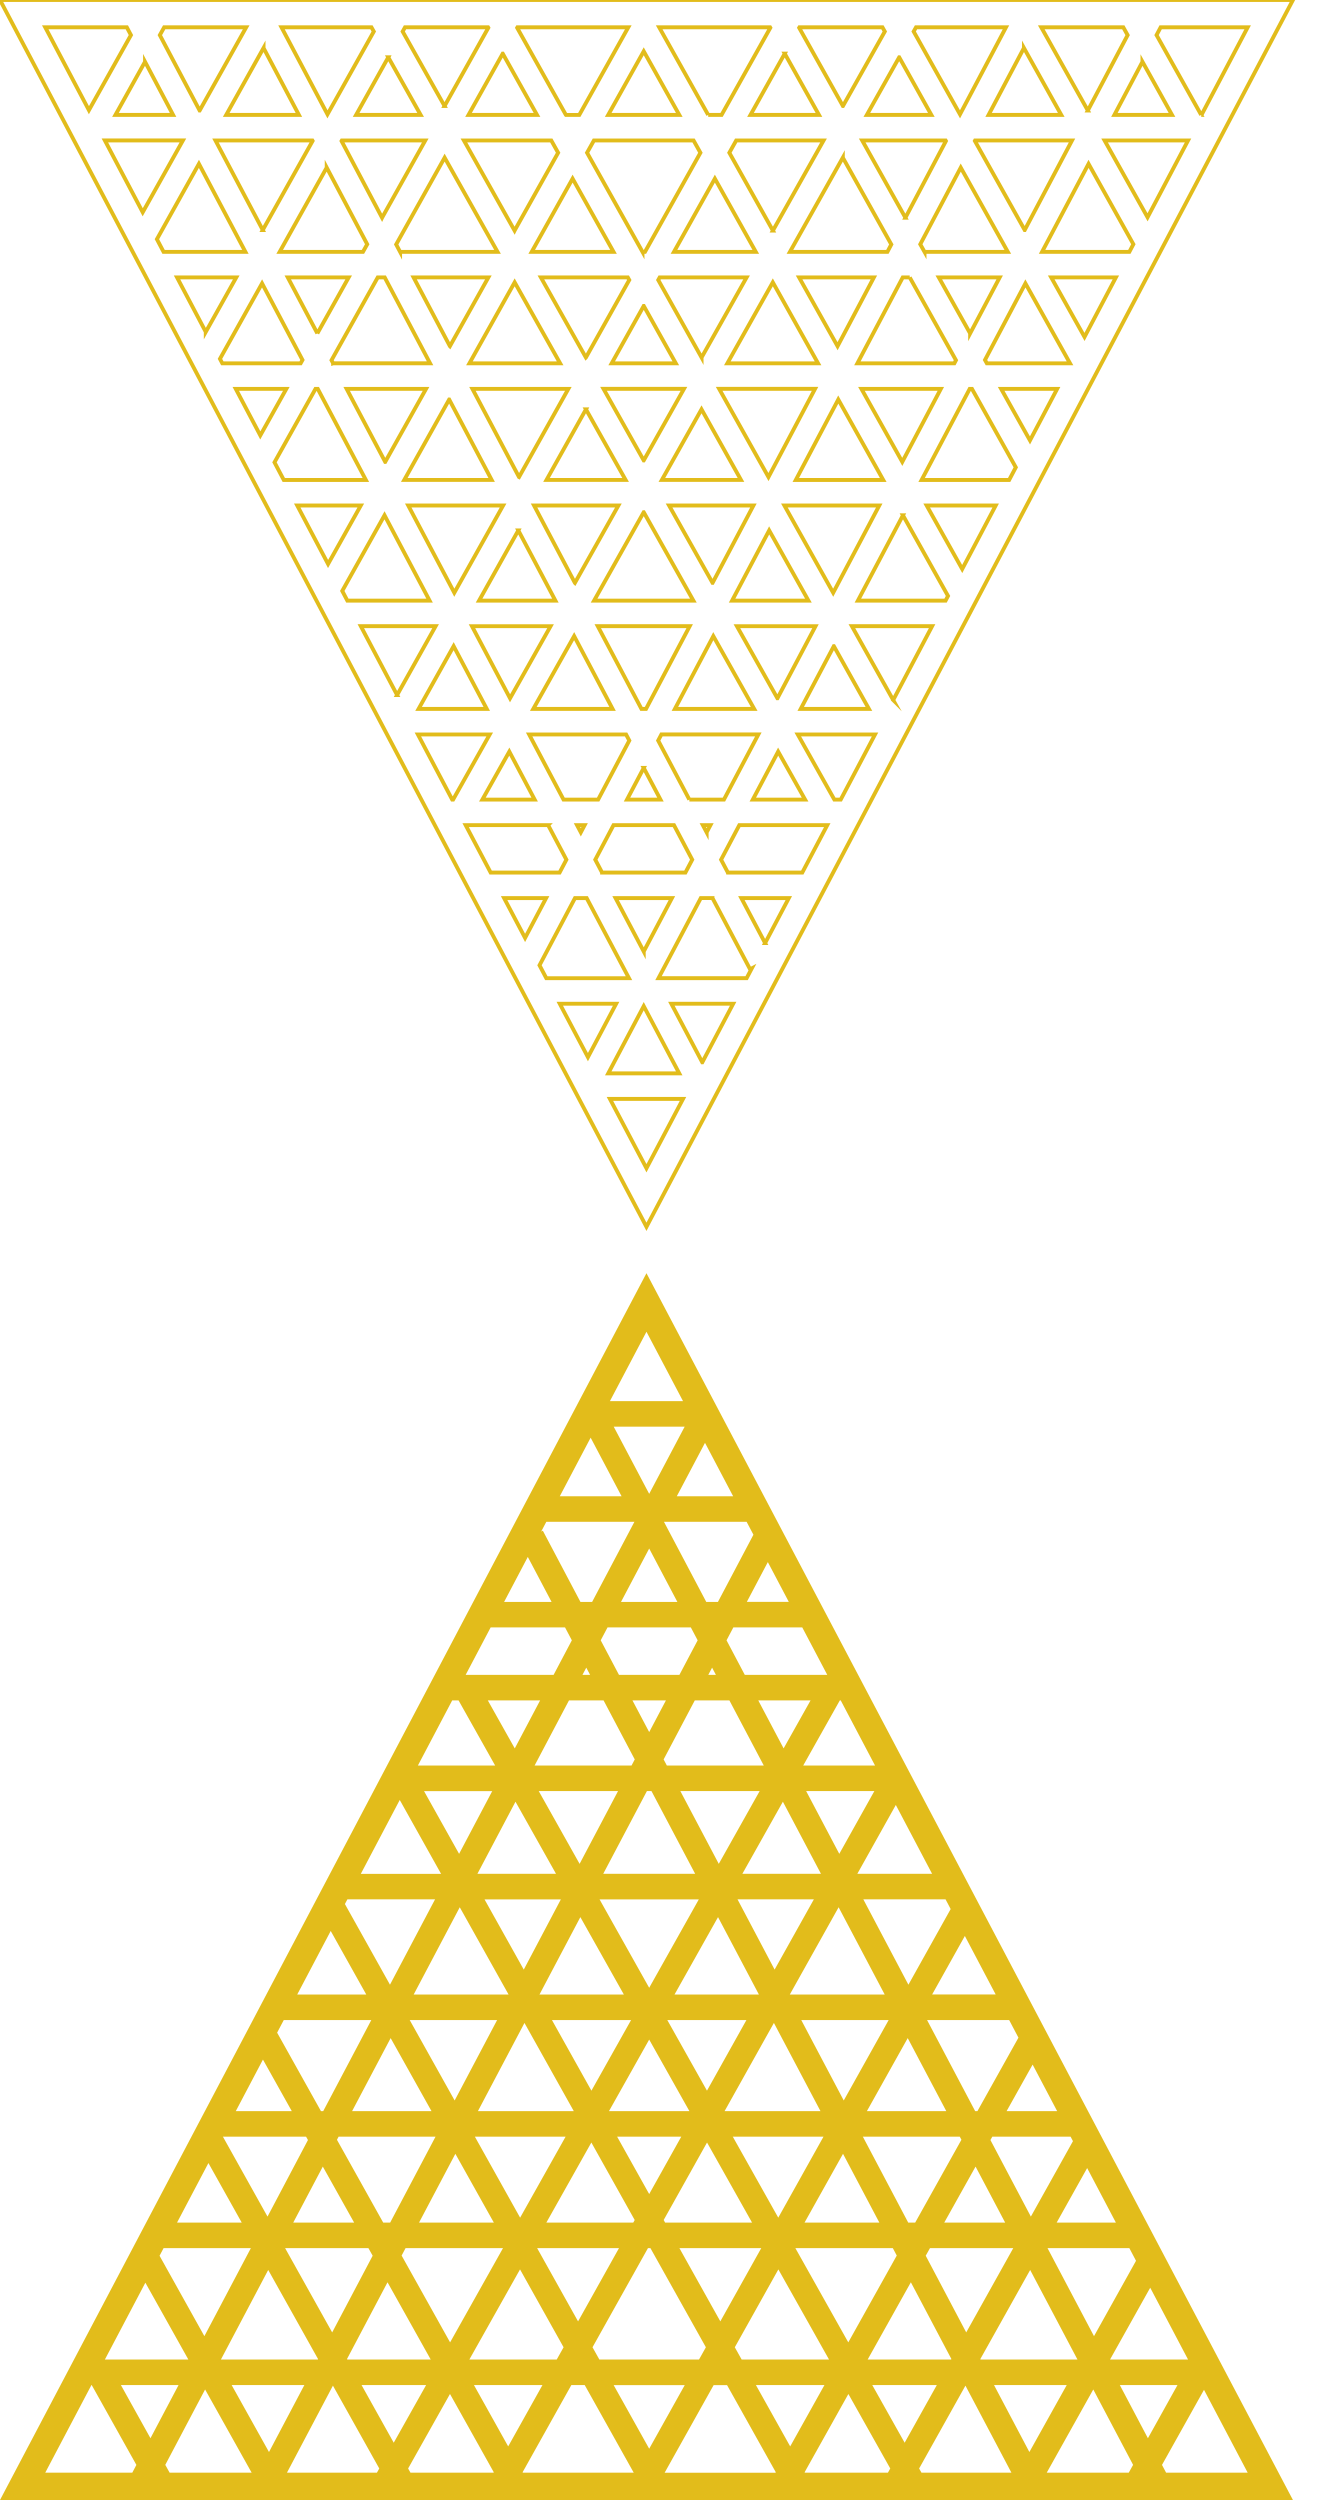
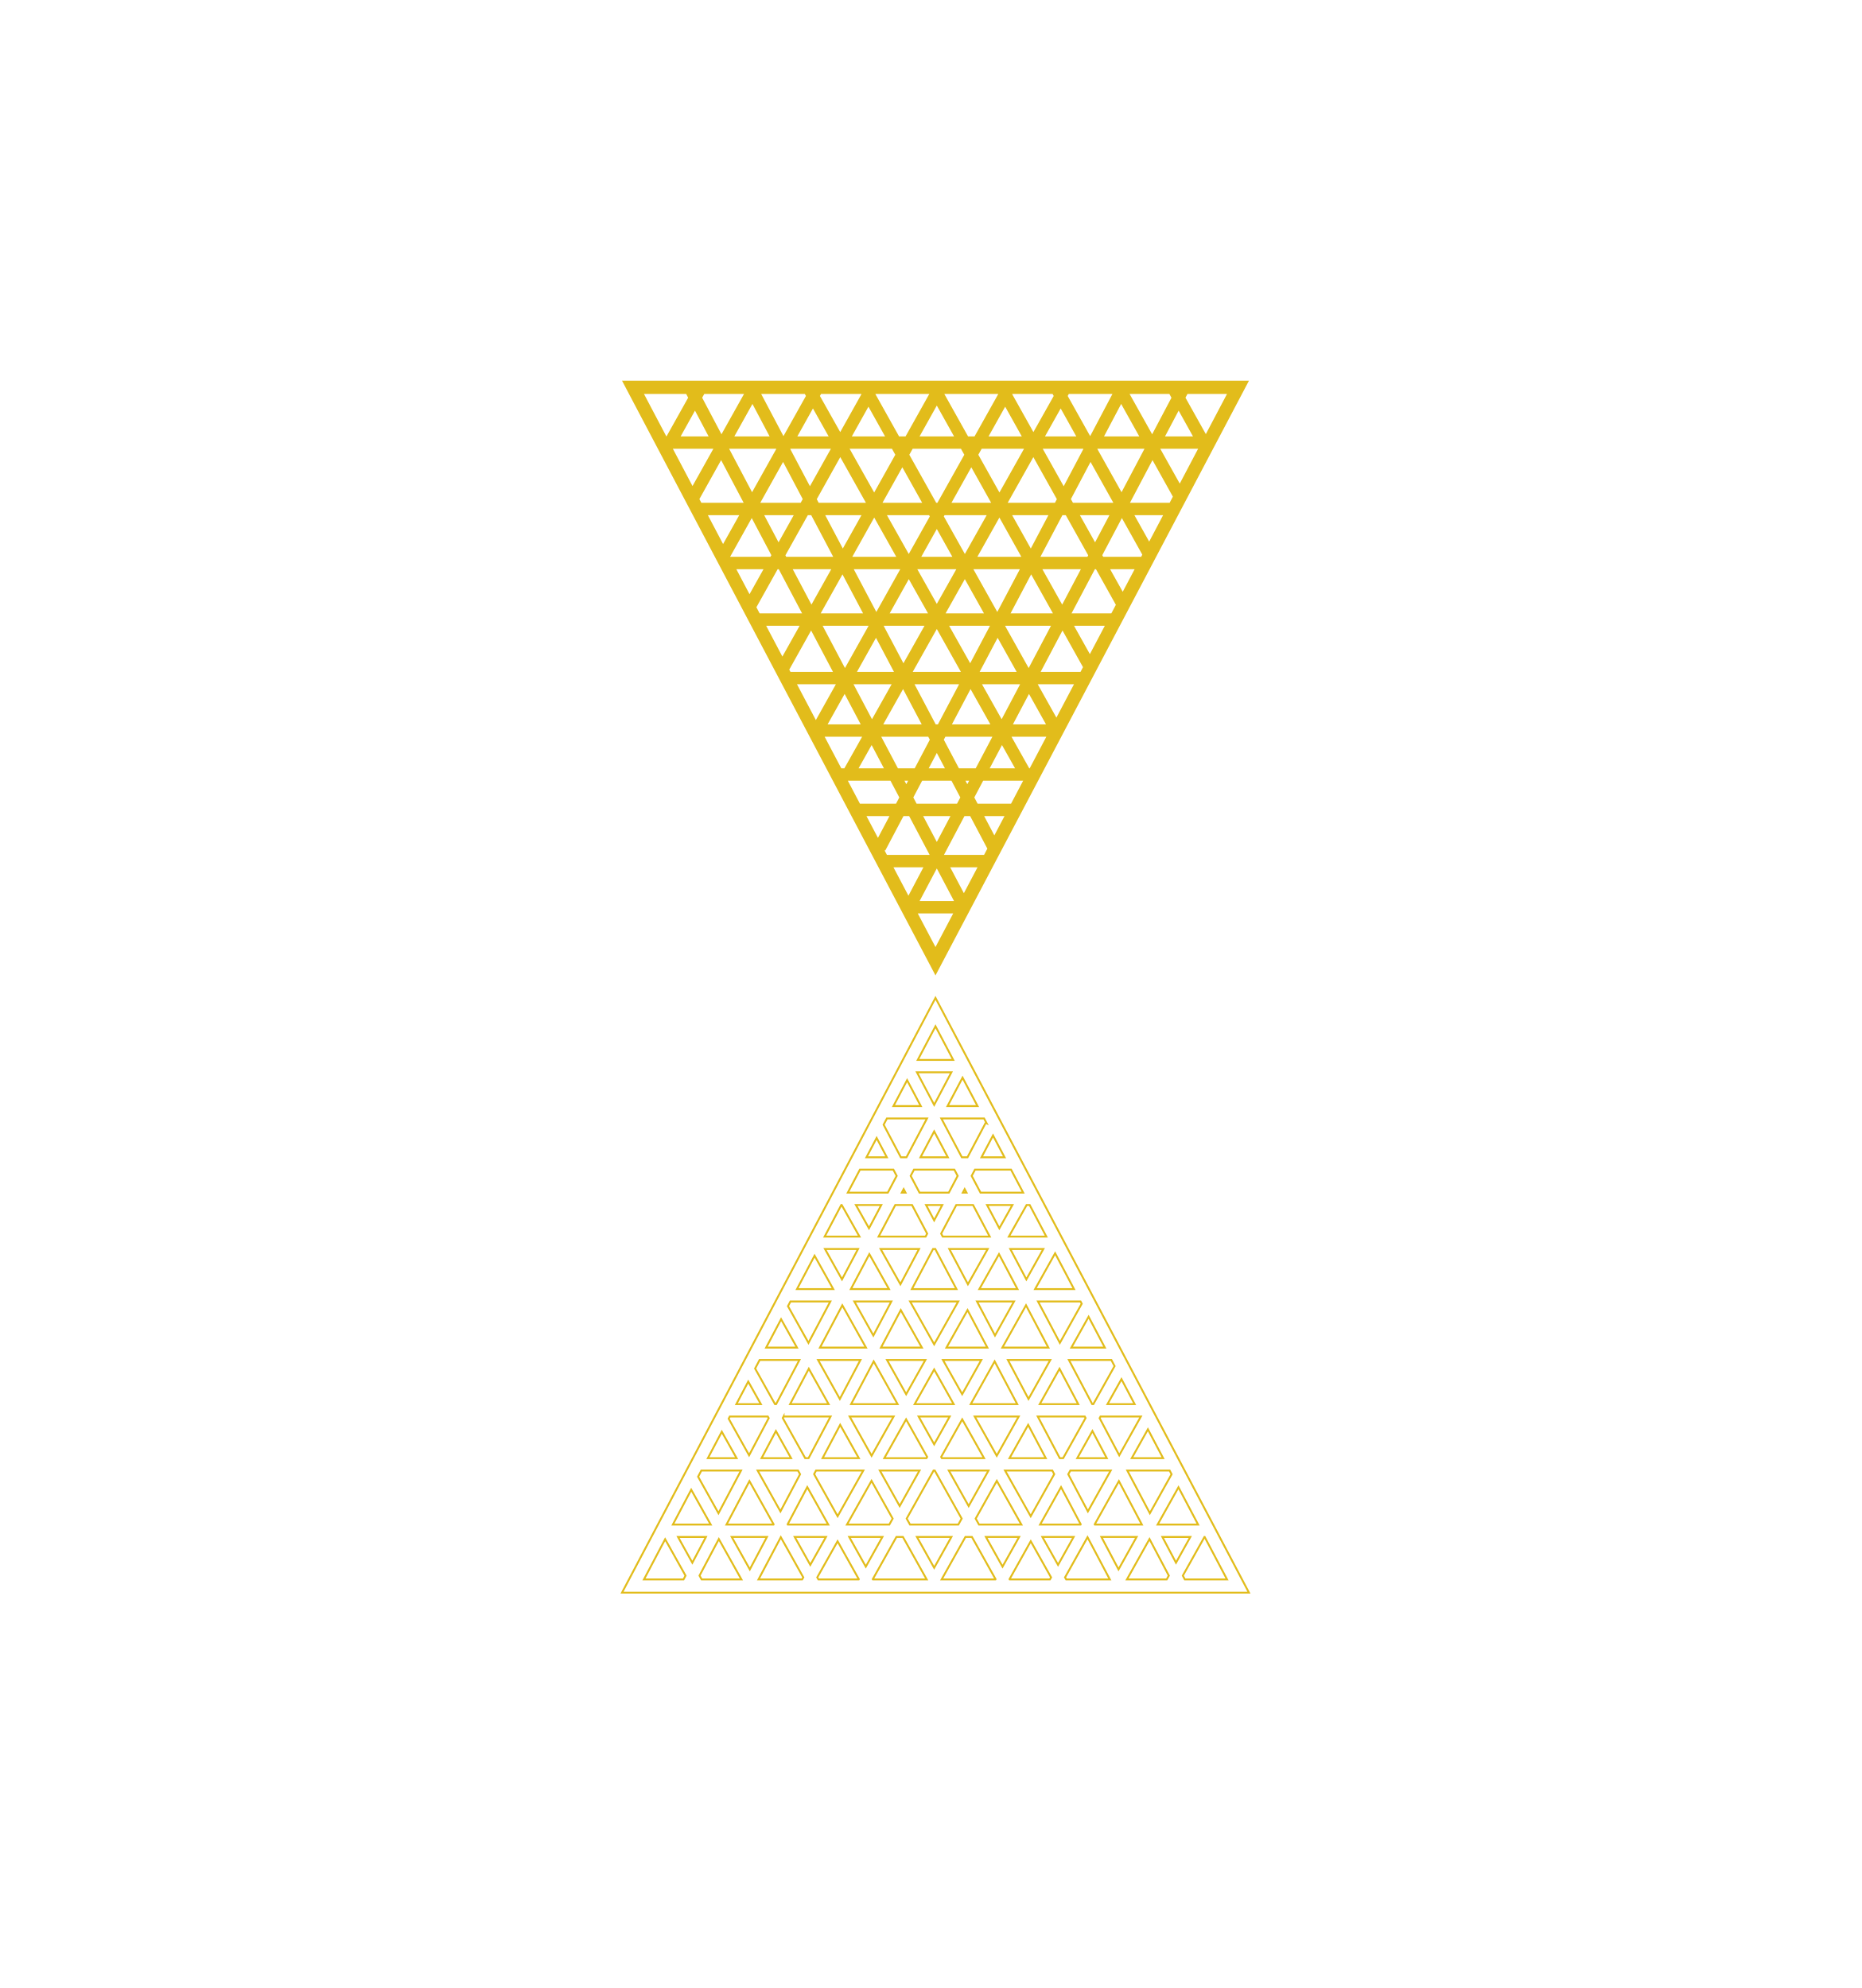
- <svg xmlns="http://www.w3.org/2000/svg" xmlns:xlink="http://www.w3.org/1999/xlink" id="Layer_1" width="340.069" height="642.09" viewBox="0 0 340.069 642.09">
-   <style>
+ <svg xmlns="http://www.w3.org/2000/svg" version="1.1" id="Layer_1" x="0px" y="0px" width="986px" height="1053.232px" viewBox="-329.466 -201.688 986 1053.232" style="enable-background:new -329.466 -201.688 986 1053.232;" xml:space="preserve">
+   <style type="text/css">

- 	.st0{fill-rule:evenodd;clip-rule:evenodd;fill:#E2BC1B;}
- 	.st1{fill-rule:evenodd;clip-rule:evenodd;fill:none;stroke:#E2BC1B;stroke-miterlimit:10;}
+ 	.st0{fill:#E2BC1B;}
+ 	.st1{fill:none;stroke:#E2BC1B;stroke-miterlimit:10;}

-   </style>
-   <defs>
-     <path id="SVGID_1_" d="M4.85 330.882h335.22v318.24H4.85z" />
-   </defs>
-   <clipPath id="SVGID_2_">
-     <use xlink:href="#SVGID_1_" overflow="visible" />
-   </clipPath>
-   <path class="st0" d="M166.035 327L0 642.09h332.07L166.035 327zm133.463 308.076l-1.057-1.997 10.79-19.29 11.22 21.286h-20.952zm-4.674-8.847l-7.21-13.652h14.803l-7.593 13.65zm-13.845-26.22l-11.94-22.61h21.016l1.715 3.254-10.79 19.356zm-16.218-30.707l-10.384-19.665.48-.86h20.114l.604 1.147-10.814 19.378zM250.46 542.22l-12.358-23.4h21.084l2.387 4.528-10.54 18.872h-.574zm-17.15-32.473l-11.575-21.922h21.12l1.312 2.49-10.856 19.432zm-17.75-33.614l-8.51-16.117h17.517l-9.008 16.117zm-14.3-27.083l-6.51-12.323h13.43l-6.92 12.323zm-9.97-18.883l-4.69-8.876 1.747-3.308h17.706l6.42 12.185H191.29zm-9.9-18.74l-10.863-20.57h21.23l1.75 3.314-9.114 17.256h-3.002zm-14.655-27.752l-9.117-17.263h18.234l-9.117 17.263zM151.7 369.248l7.947 15.05H143.77l7.93-15.05zm15.035 28.47l7.237 13.708h-14.475l7.238-13.707zm10.7 20.264l1.748 3.31-4.688 8.875h-15.52l-4.69-8.876 1.75-3.308h21.4zm5.457 10.332l.98 1.853h-1.96l.98-1.853zm4.443 8.413l8.834 16.73h-24.897l-.83-1.57 8.005-15.16h8.887zm13.738 26.015l9.78 18.523h-20.19l10.41-18.523zm14.314 27.108l11.834 22.41h-24.367l12.534-22.41zm17.75 33.61l9.907 18.76h-20.4l10.492-18.76zm13.37 25.317l.42.795-11.877 21.27h-1.788l-11.65-22.064h24.895zm4.055 7.68l7.597 14.385h-15.643l8.045-14.385zm14.02 26.55l12.153 23.01H251.84l-.063-.114 12.806-22.895zm16.212 30.697l10.226 19.364-1.117 2.008h-21.065l11.956-21.372zM264.38 629.77l-9.078-17.192h18.67l-9.59 17.193zm-16.22-30.722l-10.403-19.696 1.092-1.95h21.393l-12.084 21.646zm-31.458-59.57l-10.912-20.66h22.453l-11.54 20.66zm-17.754-33.615l-9.525-18.038h19.604l-10.08 18.038zm-14.34-27.156l-9.87-18.69h20.365l-10.496 18.69zm-17.873-33.845l-4.297-8.136h8.594l-4.297 8.136zm-17.66-33.436l-9.655-18.284-.43.222 1.322-2.507h22.63l-10.862 20.57h-3.004zm-13.515-11.552l6.1 11.552h-12.186l6.086-11.552zm9.563 18.108l1.747 3.31-4.688 8.875h-22.585l6.42-12.185h19.106zm5.455 10.332l.98 1.853h-1.96l.98-1.853zm4.443 8.413l8.007 15.16-.83 1.57H137.3l8.835-16.73h8.886zm12.3 23.29l11.222 21.25h-23.614l11.22-21.25h1.173zm17.094 32.368l10.496 19.875h-21.667l11.17-19.875zm14.353 27.18l11.965 22.654h-24.636l12.67-22.655zm17.75 33.61l9.33 17.667h-19.213l9.882-17.668zm12.792 24.225l1.01 1.91-12.45 22.293-13.59-24.203h25.03zm4.632 8.77l10.406 19.705-.08.143h-21.427l11.102-19.847zm14.02 26.552l11.807 22.354h-23.104l-.604-1.076 11.9-21.278zm-15.618 14.658l-8.312-14.803h16.574l-8.262 14.803zm-32.458-57.804l-11.68-20.8h23.298l-11.618 20.8zm-18.312-32.615l-10.188-18.14h20.324l-10.136 18.14zm-14.84-26.424l-12.75-22.71h25.502l-12.75 22.71zm-17.87-31.83l-10.496-18.69h20.365l-9.87 18.69zm-16.654-29.654l-6.92-12.325h13.43l-6.51 12.325zm-14.436-12.325l9.403 16.73h-19.853l8.815-16.73h1.634zm14.623 26.017l10.41 18.52h-20.192l9.782-18.52zm16.66 29.64l11.17 19.876H138.56l10.496-19.875zm17.678 31.452l10.332 18.384h-20.665l10.333-18.384zm14.856 26.435l11.563 20.572h-22.325l-.373-.666 11.136-19.905zm18.32 32.59l13.016 23.157h-22.44l-1.763-3.155 11.188-20zm17.985 32l10.757 19.136-.604 1.08h-21.323l-.07-.12 11.24-20.097zm-14.947 13.462l-8.8-15.745h17.593l-8.792 15.745zm-17.943-32.11l-10.51-18.812h21.02l-10.51 18.812zm-18.27-32.697l-8.235-14.737h16.47l-8.235 14.737zm-14.838-26.554l-10.138-18.14h20.324l-10.187 18.14zm-17.376-31.097l-10.08-18.038h19.606l-9.525 18.038zm-16.61-29.73l-9.007-16.117h17.517l-8.51 16.117zm-15.242-13.84l10.612 18.973H92.672l9.996-18.972zm15.414 27.557l12.535 22.41H106.25l11.832-22.41zm16.62 29.715l12.67 22.654H122.74l11.962-22.655zm17.176 30.706l11.135 19.906-.372.666h-22.324l11.562-20.57zm15.174 27.13l14.24 25.458-1.766 3.16H153.94l-1.764-3.16 14.242-25.458h.634zm19.675 35.177l12.52 22.376-.07.123h-28.474l12.586-22.5h3.437zm-19.992 16.34l-9.13-16.34h18.26l-9.13 16.34zm-18.27-32.705l-10.51-18.812h21.02l-10.51 18.812zm-14.882-26.636l-11.62-20.8h23.298l-11.677 20.8zM116.77 539.48l-11.543-20.66h22.453l-10.91 20.66zm-16.61-29.735l-11.577-20.72.633-1.2h22.52l-11.577 21.92zM84.94 495.94l9.128 16.32h-17.73l8.6-16.32zm15.393 27.52l10.493 18.76h-20.4l9.907-18.76zm16.62 29.714l9.883 17.668h-19.212l9.33-17.668zm16.607 29.687l11.188 20.002-1.764 3.155h-22.44l13.016-23.156zm16.62 29.717l12.587 22.5h-28.473l-.07-.122 12.517-22.378h3.44zm-19.66 15.745l-8.79-15.745h17.59l-8.8 15.745zm-14.92-26.718l-12.45-22.293 1.01-1.91h25.03l-13.59 24.204zm-17.18-30.762l-11.877-21.27.42-.795h24.895l-11.65 22.064H98.42v.002zM82.436 542.22l-11.26-20.16 1.708-3.24h22.483l-12.357 23.4h-.574zm-14.902-13.247l7.41 13.247h-14.39l6.98-13.247zm11.077 19.804l.482.858-10.385 19.667-11.456-20.525h21.36zm4.298 7.68l8.044 14.385h-15.64l7.596-14.385zM94.62 577.4l1.094 1.95-10.4 19.697L73.226 577.4H94.62zm4.908 8.77l11.1 19.848H89.202l-.08-.143L99.53 586.17zm16.046 28.69l11.24 20.095-.068.12h-21.323l-.604-1.08 10.754-19.136zm-14.45 12.52l-8.26-14.803h16.574l-8.313 14.803zM53.53 555.55l8.553 15.292H45.47l8.058-15.292zm15.358 27.458l12.806 22.895-.062.115H56.735l12.15-23.01zm16.62 29.714L97.41 634l-.607 1.076H73.7l11.806-22.354zm-16.42 17.05L59.5 612.577h18.667l-9.08 17.193zM52.49 600.007l-11.51-20.645 1.035-1.963h22.417l-11.94 22.608zm-15.154-13.73l11.042 19.74H26.935l10.4-19.74zm15.34 27.426l11.956 21.372H43.566l-1.117-2.008 10.226-19.364zm-14.03 12.525l-7.592-13.652h14.802l-7.21 13.65zM23.56 612.576L35.03 633.08l-1.055 1.996H11.62l11.858-22.5h.083zm157.51-242.003l7.23 13.724h-14.477l7.246-13.724zm16.138 30.626l5.388 10.226H191.81l5.398-10.226zm18.488 35.527h.234l8.815 16.73H206.29l9.406-16.73zm14.384 26.855l9.318 17.684H220.19l9.89-17.684zm17.73 33.647l7.92 15.03h-16.327l8.406-15.03zm17.405 33.03l6.302 11.96h-12.99l6.688-11.96zm14.006 26.578l7.378 14.004h-15.21l7.833-14.004zm16.195 30.728l9.72 18.45h-20.04l10.32-18.45zM156.65 359.853l9.385-17.81 9.386 17.81h-18.77z" />
+ </style>
  <g>
-     <path class="st1" d="M166.034 315.09L332.07 0H0l166.034 315.09zM32.572 7.014L33.63 9.01 22.837 28.3 11.62 7.014h20.952zm4.674 8.847l7.21 13.652H29.653l7.593-13.65zM51.09 42.08l11.94 22.61H42.014L40.3 61.435 51.09 42.08zm16.217 30.707L77.69 92.452l-.478.86H57.096l-.604-1.147 10.815-19.378zM81.61 99.87l12.357 23.4H72.883l-2.387-4.528 10.54-18.872h.574zm17.148 32.473l11.576 21.922h-21.12l-1.312-2.49 10.856-19.432zm17.752 33.614l8.51 16.117h-17.518l9.008-16.117zm14.3 27.083l6.51 12.323h-13.43l6.92-12.323zm9.97 18.883l4.69 8.876-1.747 3.308h-17.706l-6.42-12.185h21.184zm9.898 18.74l10.864 20.57h-21.23l-1.75-3.314 9.114-17.256h3.002zm14.656 27.752l9.116 17.263h-18.233l9.117-17.263zm15.037 14.427l-7.946-15.05h15.878l-7.93 15.05zm-15.036-28.47l-7.237-13.708h14.475l-7.238 13.707zm-10.7-20.265l-1.748-3.31 4.688-8.875h15.52l4.69 8.876-1.75 3.31h-21.4zm-5.457-10.332l-.98-1.853h1.96l-.98 1.853zm-4.443-8.412l-8.834-16.73h24.896l.83 1.57-8.005 15.16h-8.886zm-13.737-26.015l-9.78-18.523h20.19l-10.41 18.523zm-14.315-27.108l-11.834-22.41h24.368l-12.534 22.41zm-17.75-33.61l-9.907-18.76h20.4l-10.492 18.76zm-13.37-25.318l-.42-.795 11.877-21.27h1.787l11.65 22.064H85.56v.002zm-4.055-7.68L73.91 71.25h15.642l-8.045 14.385zm-14.02-26.55l-12.153-23.01H80.23l.062.115-12.806 22.895zM51.274 28.386L41.05 9.02l1.116-2.007H63.23L51.276 28.386zM67.688 12.32l9.08 17.192h-18.67l9.59-17.193zM83.91 43.04l10.403 19.696-1.092 1.95H71.83L83.91 43.043zm31.458 59.568l10.912 20.66h-22.453l11.54-20.66zm17.754 33.617l9.525 18.038h-19.604l10.08-18.038zm14.34 27.156l9.87 18.69h-20.366l10.496-18.69zm17.872 33.845l4.297 8.136h-8.593l4.297-8.136zm17.66 33.436l9.655 18.284.428-.222-1.32 2.507h-22.63l10.863-20.57h3.004zm13.515 11.552l-6.102-11.552h12.187l-6.086 11.552zm-9.563-18.11L185.2 220.8l4.687-8.876h22.585l-6.42 12.185h-19.105zm-5.455-10.33l-.98-1.854h1.96l-.98 1.853zm-4.444-8.413l-8.006-15.16.83-1.57h24.897l-8.836 16.73h-8.886zm-12.3-23.29l-11.22-21.25h23.614l-11.22 21.25h-1.173zm-17.092-32.368L137.16 129.83h21.667l-11.17 19.875zm-14.354-27.18L121.337 99.87h24.636l-12.67 22.654zm-17.75-33.61l-9.33-17.667h19.213l-9.882 17.668zM102.76 64.69l-1.01-1.91 12.448-22.294 13.59 24.203H102.76zm-4.633-8.77L87.72 36.214l.08-.143h21.428l-11.1 19.847zm-14.02-26.552L72.3 7.014h23.103l.604 1.076-11.9 21.278zM99.724 14.71l8.312 14.803H91.463l8.262-14.803zm32.458 57.804l11.68 20.8h-23.298l11.618-20.8zm18.313 32.615l10.188 18.14H140.36l10.136-18.14zm14.838 26.424l12.753 22.71h-25.504l12.75-22.71zm17.873 31.83l10.495 18.69h-20.365l9.87-18.69zm16.652 29.654l6.92 12.325h-13.43l6.51-12.325zm14.434 12.325l-9.402-16.73h19.852l-8.814 16.73h-1.636zm-14.623-26.017l-10.407-18.52h20.19l-9.782 18.52zm-16.657-29.64L171.84 129.83h21.67l-10.497 19.875zm-17.68-31.452l-10.33-18.384h20.664l-10.333 18.384zM150.48 91.82l-11.562-20.572h22.325l.374.666-11.136 19.905zm-18.32-32.59l-13.014-23.157h22.44l1.763 3.155-11.188 20zm-17.984-32L103.417 8.094l.604-1.08h21.324l.07.12-11.24 20.096zm14.948-13.462l8.8 15.745h-17.593l8.792-15.745zm17.942 32.11l10.512 18.812h-21.022l10.51-18.812zm18.27 32.697l8.235 14.737H157.1l8.234-14.737zm14.838 26.554l10.138 18.14h-20.325l10.187-18.14zm17.376 31.097l10.08 18.038h-19.605l9.525-18.038zm16.613 29.73l9.007 16.117H205.65l8.51-16.117zm15.242 13.84l-10.613-18.973h20.608l-9.996 18.972zm-15.414-27.557l-12.535-22.41h24.37l-11.835 22.41zm-16.62-29.716l-12.67-22.654h24.633l-11.963 22.654zM180.19 91.82l-11.133-19.906.372-.666h22.324l-11.563 20.57zm-15.173-27.13l-14.24-25.46 1.766-3.158h25.585l1.765 3.16-14.24 25.457h-.636zm-19.675-35.177L132.824 7.137l.07-.123h28.473l-12.586 22.5h-3.438zm19.992-16.34l9.13 16.34h-18.26l9.13-16.34zm18.27 32.705l10.51 18.812h-21.02l10.51-18.812zm14.882 26.636l11.62 20.8h-23.298l11.678-20.8zM215.3 102.61l11.543 20.66H204.39l10.91-20.66zm16.61 29.735l11.576 20.72-.633 1.2h-22.52l11.578-21.92zm15.22 13.805L238 129.83h17.73l-8.6 16.32zm-15.393-27.52l-10.493-18.76h20.4l-9.907 18.76zm-16.62-29.714l-9.883-17.668h19.21l-9.327 17.668zM198.51 59.23l-11.19-20.002 1.765-3.155h22.44L198.508 59.23zm-16.622-29.717l-12.586-22.5h28.473l.07.122-12.518 22.378h-3.44zm19.66-15.745l8.793 15.745h-17.59l8.798-15.745zm14.922 26.718l12.45 22.293-1.01 1.91h-25.03l13.59-24.204zm17.18 30.762l11.877 21.27-.42.795H220.21l11.65-22.064h1.79v-.002zm15.983 28.622l11.26 20.16-1.708 3.24h-22.482l12.357-23.4h.573zm14.902 13.247l-7.408-13.247h14.39l-6.982 13.247zm-11.077-19.805l-.48-.858 10.385-19.667 11.455 20.525h-21.36zm-4.296-7.68l-8.045-14.384h15.64l-7.595 14.385zM237.45 64.69l-1.094-1.952 10.4-19.696 12.087 21.647H237.45zm-4.908-8.77l-11.1-19.848h21.427l.08.143L232.54 55.92zm-16.046-28.69l-11.24-20.096.068-.12h21.322l.605 1.08-10.754 19.136zm14.45-12.52l8.26 14.803h-16.574l8.313-14.803zm47.596 71.83l-8.554-15.292h16.61l-8.056 15.292zm-15.36-27.458l-12.806-22.895.062-.115h24.895l-12.15 23.01zm-16.62-29.714L234.66 8.09l.607-1.076h23.102l-11.807 22.354zm16.42-17.05l9.588 17.194h-18.668l9.08-17.193zm16.596 29.764l11.512 20.645-1.035 1.963H267.64l11.938-22.608zm15.156 13.73l-11.042-19.74h21.442l-10.4 19.74zm-15.34-27.426L267.436 7.014h21.066l1.116 2.008-10.227 19.364zm14.03-12.525l7.59 13.652h-14.8l7.21-13.65zm15.085 13.653L297.04 9.01l1.055-1.996h22.353l-11.857 22.5h-.084zM151 271.516l-7.232-13.724h14.478L151 271.516zm-16.14-30.626l-5.387-10.226h10.787l-5.4 10.226zm-18.486-35.527h-.234l-8.815-16.73h18.455l-9.406 16.73zm-14.384-26.855l-9.318-17.684h19.207l-9.89 17.684zM84.26 144.86l-7.922-15.03h16.328l-8.406 15.03zm-17.406-33.03l-6.302-11.96h12.99l-6.688 11.96zM52.848 85.25L45.47 71.248h15.21l-7.832 14.004zm-16.193-30.73l-9.72-18.45h20.04l-10.32 18.45zM175.42 282.238l-9.386 17.81-9.386-17.81h18.77z" />
+     <path class="st0" d="M166.035,315.09L332.07,0H0L166.035,315.09L166.035,315.09z M299.498,7.014h20.951L309.231,28.3l-10.79-19.289   L299.498,7.014L299.498,7.014z M294.824,15.861l7.593,13.65h-14.803L294.824,15.861L294.824,15.861z M280.979,42.08l10.792,19.355   l-1.715,3.253h-21.017L280.979,42.08L280.979,42.08z M264.762,72.787l10.814,19.378l-0.604,1.146h-20.115l-0.479-0.859   L264.762,72.787L264.762,72.787z M250.459,99.87h0.575l10.539,18.872l-2.388,4.527h-21.084L250.459,99.87L250.459,99.87z    M233.311,132.343l10.856,19.432l-1.312,2.49h-21.12L233.311,132.343L233.311,132.343z M215.559,165.957l9.008,16.117h-17.518   L215.559,165.957L215.559,165.957z M201.259,193.04l6.92,12.323H194.75L201.259,193.04L201.259,193.04z M191.289,211.923h21.185   l-6.421,12.185h-17.706l-1.747-3.309L191.289,211.923L191.289,211.923z M181.391,230.664h3.002l9.113,17.255l-1.748,3.313h-21.231   L181.391,230.664L181.391,230.664z M166.735,258.415l9.117,17.263h-18.233L166.735,258.415L166.735,258.415z M151.699,272.842   l-7.931-15.05h15.878L151.699,272.842L151.699,272.842z M166.735,244.371l-7.237-13.707h14.475L166.735,244.371L166.735,244.371z    M177.435,224.107h-21.4l-1.748-3.309l4.688-8.876h15.521l4.688,8.876L177.435,224.107L177.435,224.107z M182.892,213.775   l-0.98-1.853h1.96L182.892,213.775L182.892,213.775z M187.335,205.363h-8.887l-8.007-15.159l0.831-1.572h24.896L187.335,205.363   L187.335,205.363z M201.073,179.348l-10.409-18.522h20.189L201.073,179.348L201.073,179.348z M215.387,152.24l-12.534-22.41h24.368   L215.387,152.24L215.387,152.24z M233.136,118.63l-10.492-18.76h20.4L233.136,118.63L233.136,118.63z M246.507,93.312h-24.895   l11.649-22.063h1.788l11.878,21.27L246.507,93.312L246.507,93.312z M250.562,85.633l-8.045-14.385h15.643L250.562,85.633   L250.562,85.633z M264.583,59.082l-12.807-22.896l0.062-0.114h24.896L264.583,59.082L264.583,59.082z M280.794,28.386   L268.838,7.014h21.064l1.117,2.008L280.794,28.386L280.794,28.386z M264.381,12.318l9.59,17.193h-18.669L264.381,12.318   L264.381,12.318z M248.159,43.042l12.084,21.646h-21.395l-1.092-1.95L248.159,43.042L248.159,43.042z M216.702,102.611   l11.541,20.659H205.79L216.702,102.611L216.702,102.611z M198.948,136.227l10.078,18.038h-19.604L198.948,136.227L198.948,136.227z    M184.607,163.383l10.496,18.691h-20.365L184.607,163.383L184.607,163.383z M166.735,197.228l4.298,8.137h-8.595L166.735,197.228   L166.735,197.228z M149.076,230.664h3.004l10.861,20.568h-22.63l-1.32-2.507l0.429,0.223L149.076,230.664L149.076,230.664z    M135.56,242.216l-6.086-11.552h12.188L135.56,242.216L135.56,242.216z M145.123,224.107h-19.105l-6.421-12.185h22.585l4.688,8.876   L145.123,224.107L145.123,224.107z M150.578,213.775l-0.98-1.853h1.96L150.578,213.775L150.578,213.775z M155.021,205.363h-8.886   l-8.835-16.731h24.896l0.831,1.572L155.021,205.363L155.021,205.363z M167.321,182.074h-1.172l-11.221-21.25h23.614   L167.321,182.074L167.321,182.074z M184.414,149.705l-11.171-19.875h21.667L184.414,149.705L184.414,149.705z M198.767,122.524   l-12.671-22.653h24.636L198.767,122.524L198.767,122.524z M216.516,88.916l-9.882-17.668h19.212L216.516,88.916L216.516,88.916z    M229.309,64.689H204.28l13.592-24.203L230.32,62.78L229.309,64.689L229.309,64.689z M233.942,55.919l-11.101-19.847h21.428   l0.079,0.143L233.942,55.919L233.942,55.919z M247.963,29.368L236.062,8.09l0.604-1.076h23.103L247.963,29.368L247.963,29.368z    M232.344,14.71l8.262,14.803h-16.573L232.344,14.71L232.344,14.71z M199.886,72.514l11.618,20.799h-23.297L199.886,72.514   L199.886,72.514z M181.574,105.129l10.136,18.142h-20.324L181.574,105.129L181.574,105.129z M166.735,131.554l12.751,22.711   h-25.503L166.735,131.554L166.735,131.554z M148.863,163.383l9.87,18.691h-20.364L148.863,163.383L148.863,163.383z    M132.21,193.038l6.509,12.325h-13.428L132.21,193.038L132.21,193.038z M117.774,205.363h-1.635l-8.814-16.731h19.853   L117.774,205.363L117.774,205.363z M132.397,179.346l-9.781-18.521h20.19L132.397,179.346L132.397,179.346z M149.056,149.705   L138.56,129.83h21.668L149.056,149.705L149.056,149.705z M166.735,118.254L156.402,99.87h20.665L166.735,118.254L166.735,118.254z    M181.591,91.818l-11.136-19.904l0.373-0.666h22.324L181.591,91.818L181.591,91.818z M199.911,59.229l-11.188-20.001l1.763-3.154   h22.44L199.911,59.229L199.911,59.229z M217.895,27.23L206.656,7.135l0.068-0.121h21.323l0.604,1.08L217.895,27.23L217.895,27.23z    M202.948,13.768l8.793,15.745h-17.593L202.948,13.768L202.948,13.768z M185.005,45.878l10.511,18.812h-21.021L185.005,45.878   L185.005,45.878z M166.735,78.575l8.234,14.736H158.5L166.735,78.575L166.735,78.575z M151.897,105.129l10.188,18.142h-20.325   L151.897,105.129L151.897,105.129z M134.521,136.227l9.525,18.038h-19.605L134.521,136.227L134.521,136.227z M117.909,165.957   l8.511,16.117h-17.518L117.909,165.957L117.909,165.957z M102.668,179.796l-9.996-18.972h20.607L102.668,179.796L102.668,179.796z    M118.082,152.24l-11.833-22.41h24.368L118.082,152.24L118.082,152.24z M134.702,122.524L122.74,99.871h24.634L134.702,122.524   L134.702,122.524z M151.878,91.818l-11.562-20.57h22.325l0.372,0.666L151.878,91.818L151.878,91.818z M167.052,64.689h-0.634   l-14.242-25.458l1.765-3.158h25.585l1.767,3.158L167.052,64.689L167.052,64.689z M186.727,29.513h-3.438L170.703,7.014h28.473   l0.07,0.123L186.727,29.513L186.727,29.513z M166.735,13.174l9.131,16.339h-18.26L166.735,13.174L166.735,13.174z M148.464,45.878   l10.512,18.812h-21.021L148.464,45.878L148.464,45.878z M133.583,72.514l11.678,20.799h-23.297L133.583,72.514L133.583,72.514z    M116.77,102.611l10.91,20.659h-22.453L116.77,102.611L116.77,102.611z M100.159,132.345l11.575,21.92H89.216l-0.633-1.2   L100.159,132.345L100.159,132.345z M84.939,146.15l-8.6-16.319h17.729L84.939,146.15L84.939,146.15z M100.333,118.63l-9.907-18.76   h20.4L100.333,118.63L100.333,118.63z M116.953,88.916l-9.329-17.668h19.212L116.953,88.916L116.953,88.916z M133.56,59.229   l-13.015-23.155h22.438l1.765,3.154L133.56,59.229L133.56,59.229z M150.181,29.513h-3.439L134.224,7.135l0.07-0.121h28.473   L150.181,29.513L150.181,29.513z M130.521,13.768l8.799,15.745h-17.591L130.521,13.768L130.521,13.768z M115.6,40.486   l13.591,24.202h-25.03l-1.01-1.909L115.6,40.486L115.6,40.486z M98.42,71.249h1.788l11.649,22.063H86.962l-0.419-0.795   L98.42,71.249L98.42,71.249z M82.436,99.87h0.574l12.357,23.399H72.884l-1.707-3.239L82.436,99.87L82.436,99.87z M67.534,113.117   L60.553,99.87h14.39L67.534,113.117L67.534,113.117z M78.611,93.312H57.251l11.456-20.524l10.385,19.667L78.611,93.312   L78.611,93.312z M82.908,85.633l-7.597-14.385h15.641L82.908,85.633L82.908,85.633z M94.621,64.689H73.227l12.086-21.646   l10.401,19.696L94.621,64.689L94.621,64.689z M99.528,55.919L89.121,36.215l0.08-0.143h21.428L99.528,55.919L99.528,55.919z    M115.574,27.23L104.819,8.094l0.604-1.08h21.323l0.068,0.121L115.574,27.23L115.574,27.23z M101.125,14.71l8.312,14.803H92.863   L101.125,14.71L101.125,14.71z M53.528,86.54l-8.057-15.292h16.61L53.528,86.54L53.528,86.54z M68.886,59.082l-12.151-23.01H81.63   l0.062,0.114L68.886,59.082L68.886,59.082z M85.506,29.368L73.701,7.014h23.102l0.606,1.076L85.506,29.368L85.506,29.368z    M69.086,12.318l9.081,17.193H59.499L69.086,12.318L69.086,12.318z M52.491,42.082l11.94,22.607H42.015l-1.035-1.963L52.491,42.082   L52.491,42.082z M37.336,55.812L26.935,36.073h21.443L37.336,55.812L37.336,55.812z M52.676,28.386L42.449,9.021l1.116-2.008   h21.066L52.676,28.386L52.676,28.386z M38.645,15.861l7.211,13.65H31.054L38.645,15.861L38.645,15.861z M23.561,29.513h-0.083   L11.621,7.014h22.352l1.055,1.997L23.561,29.513L23.561,29.513z M181.069,271.516l-7.245-13.724h14.478L181.069,271.516   L181.069,271.516z M197.208,240.89l-5.399-10.226h10.787L197.208,240.89L197.208,240.89z M215.696,205.363l-9.405-16.731h18.455   l-8.815,16.731H215.696L215.696,205.363z M230.08,178.508l-9.89-17.684h19.207L230.08,178.508L230.08,178.508z M247.809,144.861   l-8.406-15.031h16.328L247.809,144.861L247.809,144.861z M265.215,111.829l-6.688-11.959h12.99L265.215,111.829L265.215,111.829z    M279.221,85.252l-7.832-14.004h15.209L279.221,85.252L279.221,85.252z M295.415,54.523l-10.321-18.45h20.042L295.415,54.523   L295.415,54.523z M175.421,282.237l-9.386,17.81l-9.387-17.81H175.421z" />
+   </g>
+   <g>
+     <path class="st1" d="M166.034,327L0,642.09H332.07L166.034,327L166.034,327z M32.572,635.076h-20.95l11.217-21.286l10.791,19.289   L32.572,635.076L32.572,635.076z M37.246,626.229l-7.594-13.65h14.804L37.246,626.229L37.246,626.229z M51.09,600.01   l-10.791-19.355l1.715-3.254H63.03L51.09,600.01L51.09,600.01z M67.307,569.303l-10.814-19.378l0.604-1.147h20.116l0.479,0.86   L67.307,569.303L67.307,569.303z M81.61,542.22h-0.573l-10.54-18.872l2.387-4.527h21.084L81.61,542.22L81.61,542.22z    M98.758,509.747l-10.856-19.433l1.312-2.49h21.12L98.758,509.747L98.758,509.747z M116.51,476.133l-9.008-16.117h17.518   L116.51,476.133L116.51,476.133z M130.81,449.05l-6.92-12.323h13.429L130.81,449.05L130.81,449.05z M140.781,430.167h-21.186   l6.421-12.185h17.706l1.747,3.309L140.781,430.167L140.781,430.167z M150.678,411.426h-3.002l-9.113-17.255l1.748-3.313h21.231   L150.678,411.426L150.678,411.426z M165.334,383.675l-9.117-17.263h18.233L165.334,383.675L165.334,383.675z M180.371,369.248   l7.931,15.05h-15.878L180.371,369.248L180.371,369.248z M165.334,397.719l7.238,13.707h-14.476L165.334,397.719L165.334,397.719z    M154.634,417.982h21.401l1.748,3.31l-4.688,8.876h-15.521l-4.688-8.876L154.634,417.982L154.634,417.982z M149.177,428.314   l0.981,1.854h-1.96L149.177,428.314L149.177,428.314z M144.734,436.727h8.888l8.006,15.159l-0.831,1.572H135.9L144.734,436.727   L144.734,436.727z M130.997,462.742l10.409,18.522h-20.19L130.997,462.742L130.997,462.742z M116.682,489.85l12.534,22.41h-24.368   L116.682,489.85L116.682,489.85z M98.933,523.46l10.492,18.76h-20.4L98.933,523.46L98.933,523.46z M85.562,548.779h24.895   l-11.649,22.063h-1.788l-11.878-21.271l0.421-0.795V548.779z M81.507,556.457l8.045,14.385H73.91L81.507,556.457L81.507,556.457z    M67.486,583.008l12.807,22.895l-0.062,0.115H55.334L67.486,583.008L67.486,583.008z M51.275,613.704l11.956,21.372H42.166   l-1.117-2.008L51.275,613.704L51.275,613.704z M67.688,629.771l-9.59-17.193h18.669L67.688,629.771L67.688,629.771z    M83.911,599.048L71.828,577.4h21.393l1.092,1.951L83.911,599.048L83.911,599.048z M115.368,539.48l-11.541-20.66h22.452   L115.368,539.48L115.368,539.48z M133.122,505.863l-10.079-18.039h19.604L133.122,505.863L133.122,505.863z M147.462,478.707   l-10.496-18.691h20.365L147.462,478.707L147.462,478.707z M165.334,444.861l-4.297-8.136h8.594L165.334,444.861L165.334,444.861z    M182.994,411.426h-3.003l-10.863-20.568h22.63l1.32,2.506l-0.43-0.222L182.994,411.426L182.994,411.426z M196.509,399.874   l6.086,11.552h-12.187L196.509,399.874L196.509,399.874z M186.948,417.982h19.104l6.421,12.186h-22.585l-4.688-8.876   L186.948,417.982L186.948,417.982z M181.492,428.314l0.979,1.854h-1.96L181.492,428.314L181.492,428.314z M177.048,436.727h8.886   l8.835,16.731h-24.896l-0.831-1.572L177.048,436.727L177.048,436.727z M164.749,460.016h1.172l11.221,21.25h-23.614   L164.749,460.016L164.749,460.016z M147.656,492.385l11.171,19.875H137.16L147.656,492.385L147.656,492.385z M133.302,519.566   l12.671,22.653h-24.636L133.302,519.566L133.302,519.566z M115.553,553.174l9.882,17.668h-19.212L115.553,553.174L115.553,553.174z    M102.76,577.4h25.029l-13.591,24.203l-12.449-22.293L102.76,577.4L102.76,577.4z M98.127,586.171l11.101,19.847H87.8l-0.079-0.143   L98.127,586.171L98.127,586.171z M84.106,612.722L96.007,634l-0.604,1.076H72.3L84.106,612.722L84.106,612.722z M99.725,627.38   l-8.262-14.804h16.574L99.725,627.38L99.725,627.38z M132.183,569.576l-11.618-20.799h23.297L132.183,569.576L132.183,569.576z    M150.496,536.961l-10.137-18.143h20.324L150.496,536.961L150.496,536.961z M165.334,510.535l-12.751-22.711h25.504   L165.334,510.535L165.334,510.535z M183.207,478.707l-9.87-18.691h20.365L183.207,478.707L183.207,478.707z M199.859,449.052   l-6.508-12.325h13.428L199.859,449.052L199.859,449.052z M214.294,436.727h1.636l8.814,16.731h-19.853L214.294,436.727   L214.294,436.727z M199.671,462.744l9.783,18.521h-20.191L199.671,462.744L199.671,462.744z M183.013,492.385l10.496,19.875   h-21.668L183.013,492.385L183.013,492.385z M165.334,523.836l10.333,18.384h-20.665L165.334,523.836L165.334,523.836z    M150.478,550.271l11.137,19.904l-0.373,0.666h-22.325L150.478,550.271L150.478,550.271z M132.159,582.861l11.188,20l-1.763,3.155   h-22.44L132.159,582.861L132.159,582.861z M114.174,614.859l11.239,20.096l-0.069,0.121h-21.323l-0.604-1.08L114.174,614.859   L114.174,614.859z M129.122,628.322l-8.793-15.746h17.592L129.122,628.322L129.122,628.322z M147.064,596.212l-10.51-18.812h21.022   L147.064,596.212L147.064,596.212z M165.334,563.515l-8.234-14.737h16.469L165.334,563.515L165.334,563.515z M180.172,536.961   l-10.188-18.143h20.325L180.172,536.961L180.172,536.961z M197.548,505.863l-9.525-18.039h19.605L197.548,505.863L197.548,505.863z    M214.161,476.133l-8.512-16.117h17.518L214.161,476.133L214.161,476.133z M229.402,462.294l9.996,18.972h-20.608L229.402,462.294   L229.402,462.294z M213.988,489.85l11.835,22.41h-24.369L213.988,489.85L213.988,489.85z M197.367,519.566l11.964,22.653h-24.634   L197.367,519.566L197.367,519.566z M180.191,550.271l11.563,20.57h-22.325l-0.372-0.666L180.191,550.271L180.191,550.271z    M165.017,577.4h0.635l14.241,25.459l-1.765,3.158h-25.585l-1.767-3.158L165.017,577.4L165.017,577.4z M145.342,612.576h3.439   l12.586,22.5h-28.474l-0.069-0.123L145.342,612.576L145.342,612.576z M165.334,628.916l-9.13-16.34h18.259L165.334,628.916   L165.334,628.916z M183.605,596.212L173.094,577.4h21.021L183.605,596.212L183.605,596.212z M198.486,569.576l-11.678-20.799   h23.297L198.486,569.576L198.486,569.576z M215.299,539.48l-10.909-20.66h22.453L215.299,539.48L215.299,539.48z M231.911,509.745   l-11.577-21.921h22.519l0.633,1.201L231.911,509.745L231.911,509.745z M247.13,495.939l8.6,16.32h-17.729L247.13,495.939   L247.13,495.939z M231.737,523.46l9.907,18.76h-20.399L231.737,523.46L231.737,523.46z M215.117,553.174l9.327,17.668h-19.211   L215.117,553.174L215.117,553.174z M198.509,582.861l13.015,23.155h-22.438l-1.765-3.155L198.509,582.861L198.509,582.861z    M181.888,612.576h3.439l12.518,22.379l-0.07,0.121h-28.473L181.888,612.576L181.888,612.576z M201.548,628.322l-8.798-15.746   h17.591L201.548,628.322L201.548,628.322z M216.47,601.604L202.879,577.4h25.03l1.01,1.91L216.47,601.604L216.47,601.604z    M233.65,570.841h-1.789l-11.649-22.063h24.896l0.42,0.795L233.65,570.841L233.65,570.841z M249.633,542.22h-0.573l-12.356-23.399   h22.481l1.707,3.239L249.633,542.22L249.633,542.22z M264.535,528.973l6.982,13.247h-14.391L264.535,528.973L264.535,528.973z    M253.458,548.777h21.359l-11.455,20.525l-10.386-19.667L253.458,548.777L253.458,548.777z M249.162,556.457l7.596,14.385h-15.641   L249.162,556.457L249.162,556.457z M237.449,577.4h21.394l-12.086,21.647l-10.401-19.696L237.449,577.4L237.449,577.4z    M232.542,586.171l10.407,19.704l-0.08,0.143h-21.429L232.542,586.171L232.542,586.171z M216.496,614.859l10.755,19.138   l-0.605,1.079h-21.321l-0.068-0.12L216.496,614.859L216.496,614.859z M230.945,627.38l-8.312-14.804h16.575L230.945,627.38   L230.945,627.38z M278.542,555.55l8.056,15.292h-16.609L278.542,555.55L278.542,555.55z M263.183,583.008l12.15,23.01h-24.896   l-0.062-0.115L263.183,583.008L263.183,583.008z M246.563,612.722l11.807,22.354h-23.103L234.66,634L246.563,612.722   L246.563,612.722z M262.983,629.771l-9.081-17.193h18.668L262.983,629.771L262.983,629.771z M279.578,600.008L267.639,577.4h22.416   l1.035,1.963L279.578,600.008L279.578,600.008z M294.734,586.277l10.4,19.74h-21.442L294.734,586.277L294.734,586.277z    M279.393,613.704l10.227,19.364l-1.116,2.008h-21.066L279.393,613.704L279.393,613.704z M293.424,626.229l-7.21-13.65h14.801   L293.424,626.229L293.424,626.229z M308.509,612.576h0.084l11.857,22.5h-22.354l-1.055-1.997L308.509,612.576L308.509,612.576z    M151,370.574l7.246,13.724h-14.479L151,370.574L151,370.574z M134.861,401.199l5.399,10.227h-10.787L134.861,401.199   L134.861,401.199z M116.374,436.727l9.405,16.731h-18.454l8.814-16.731H116.374L116.374,436.727z M101.99,463.582l9.889,17.684   H92.672L101.99,463.582L101.99,463.582z M84.26,497.229l8.406,15.031H76.338L84.26,497.229L84.26,497.229z M66.854,530.261   l6.688,11.959h-12.99L66.854,530.261L66.854,530.261z M52.848,556.838l7.832,14.004H45.471L52.848,556.838L52.848,556.838z    M36.655,587.566l10.321,18.451H26.934L36.655,587.566L36.655,587.566z M156.648,359.854l9.387-17.811l9.385,17.811H156.648z" />
  </g>
</svg>
